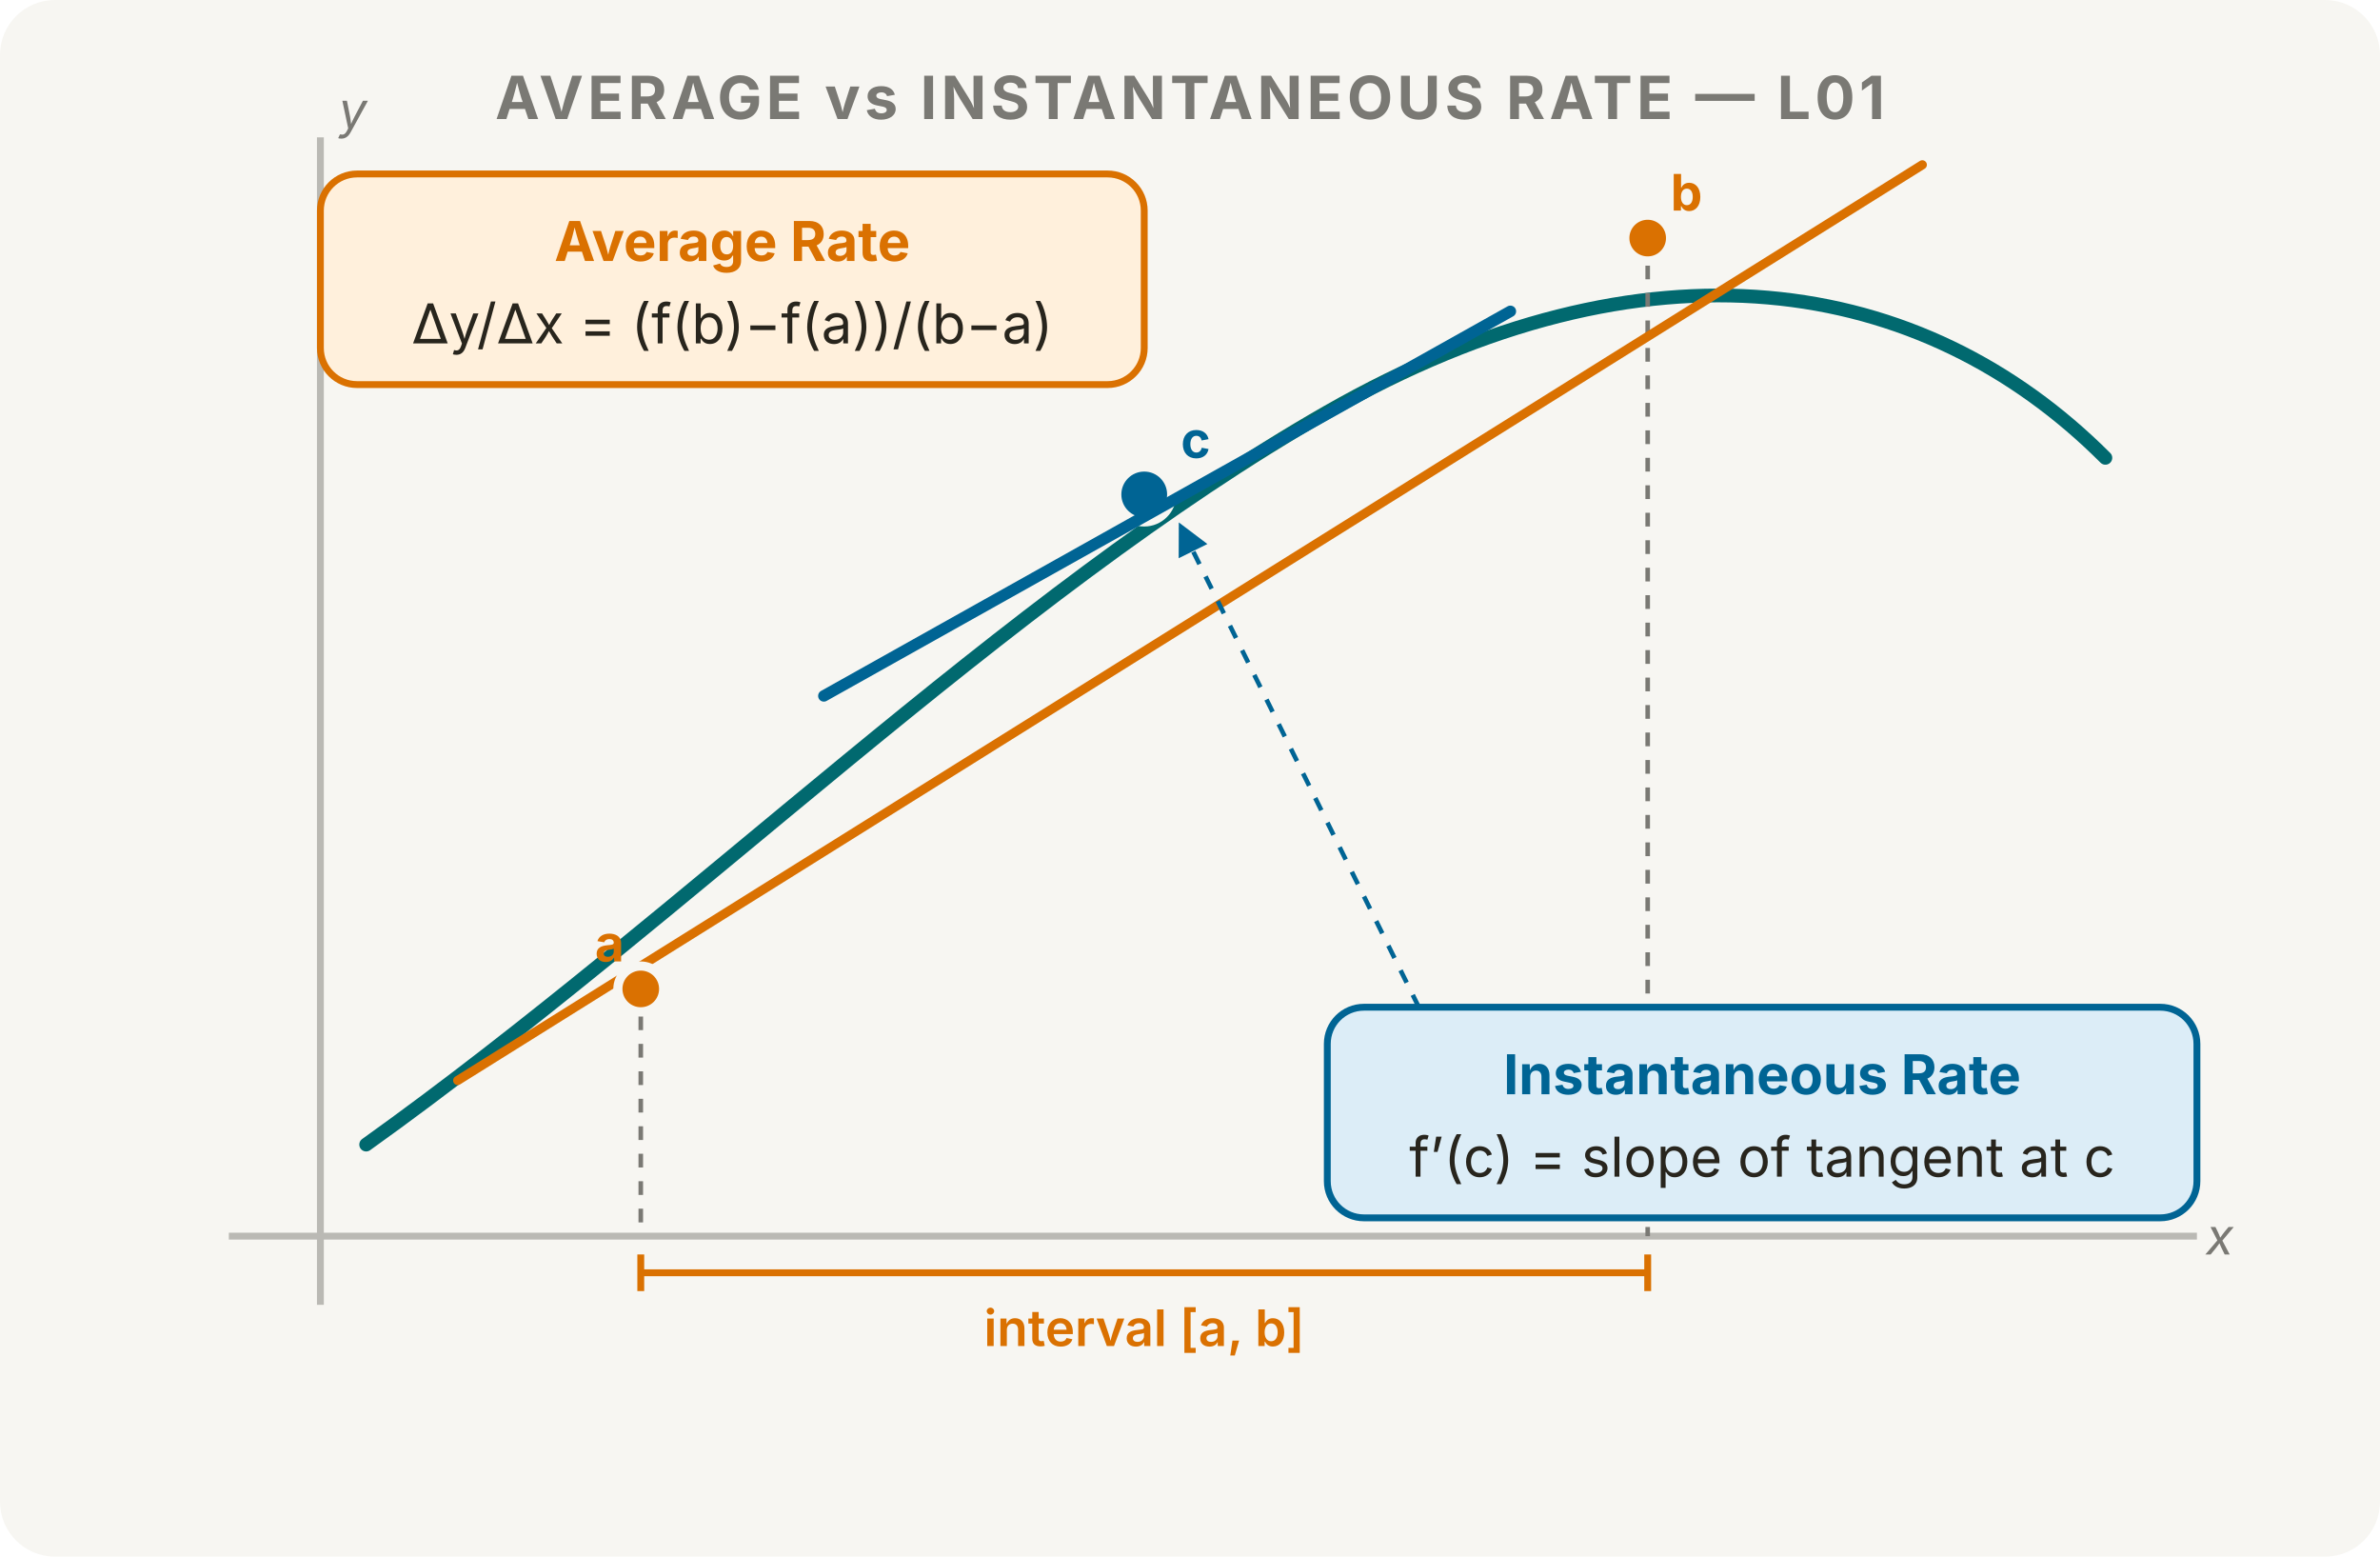
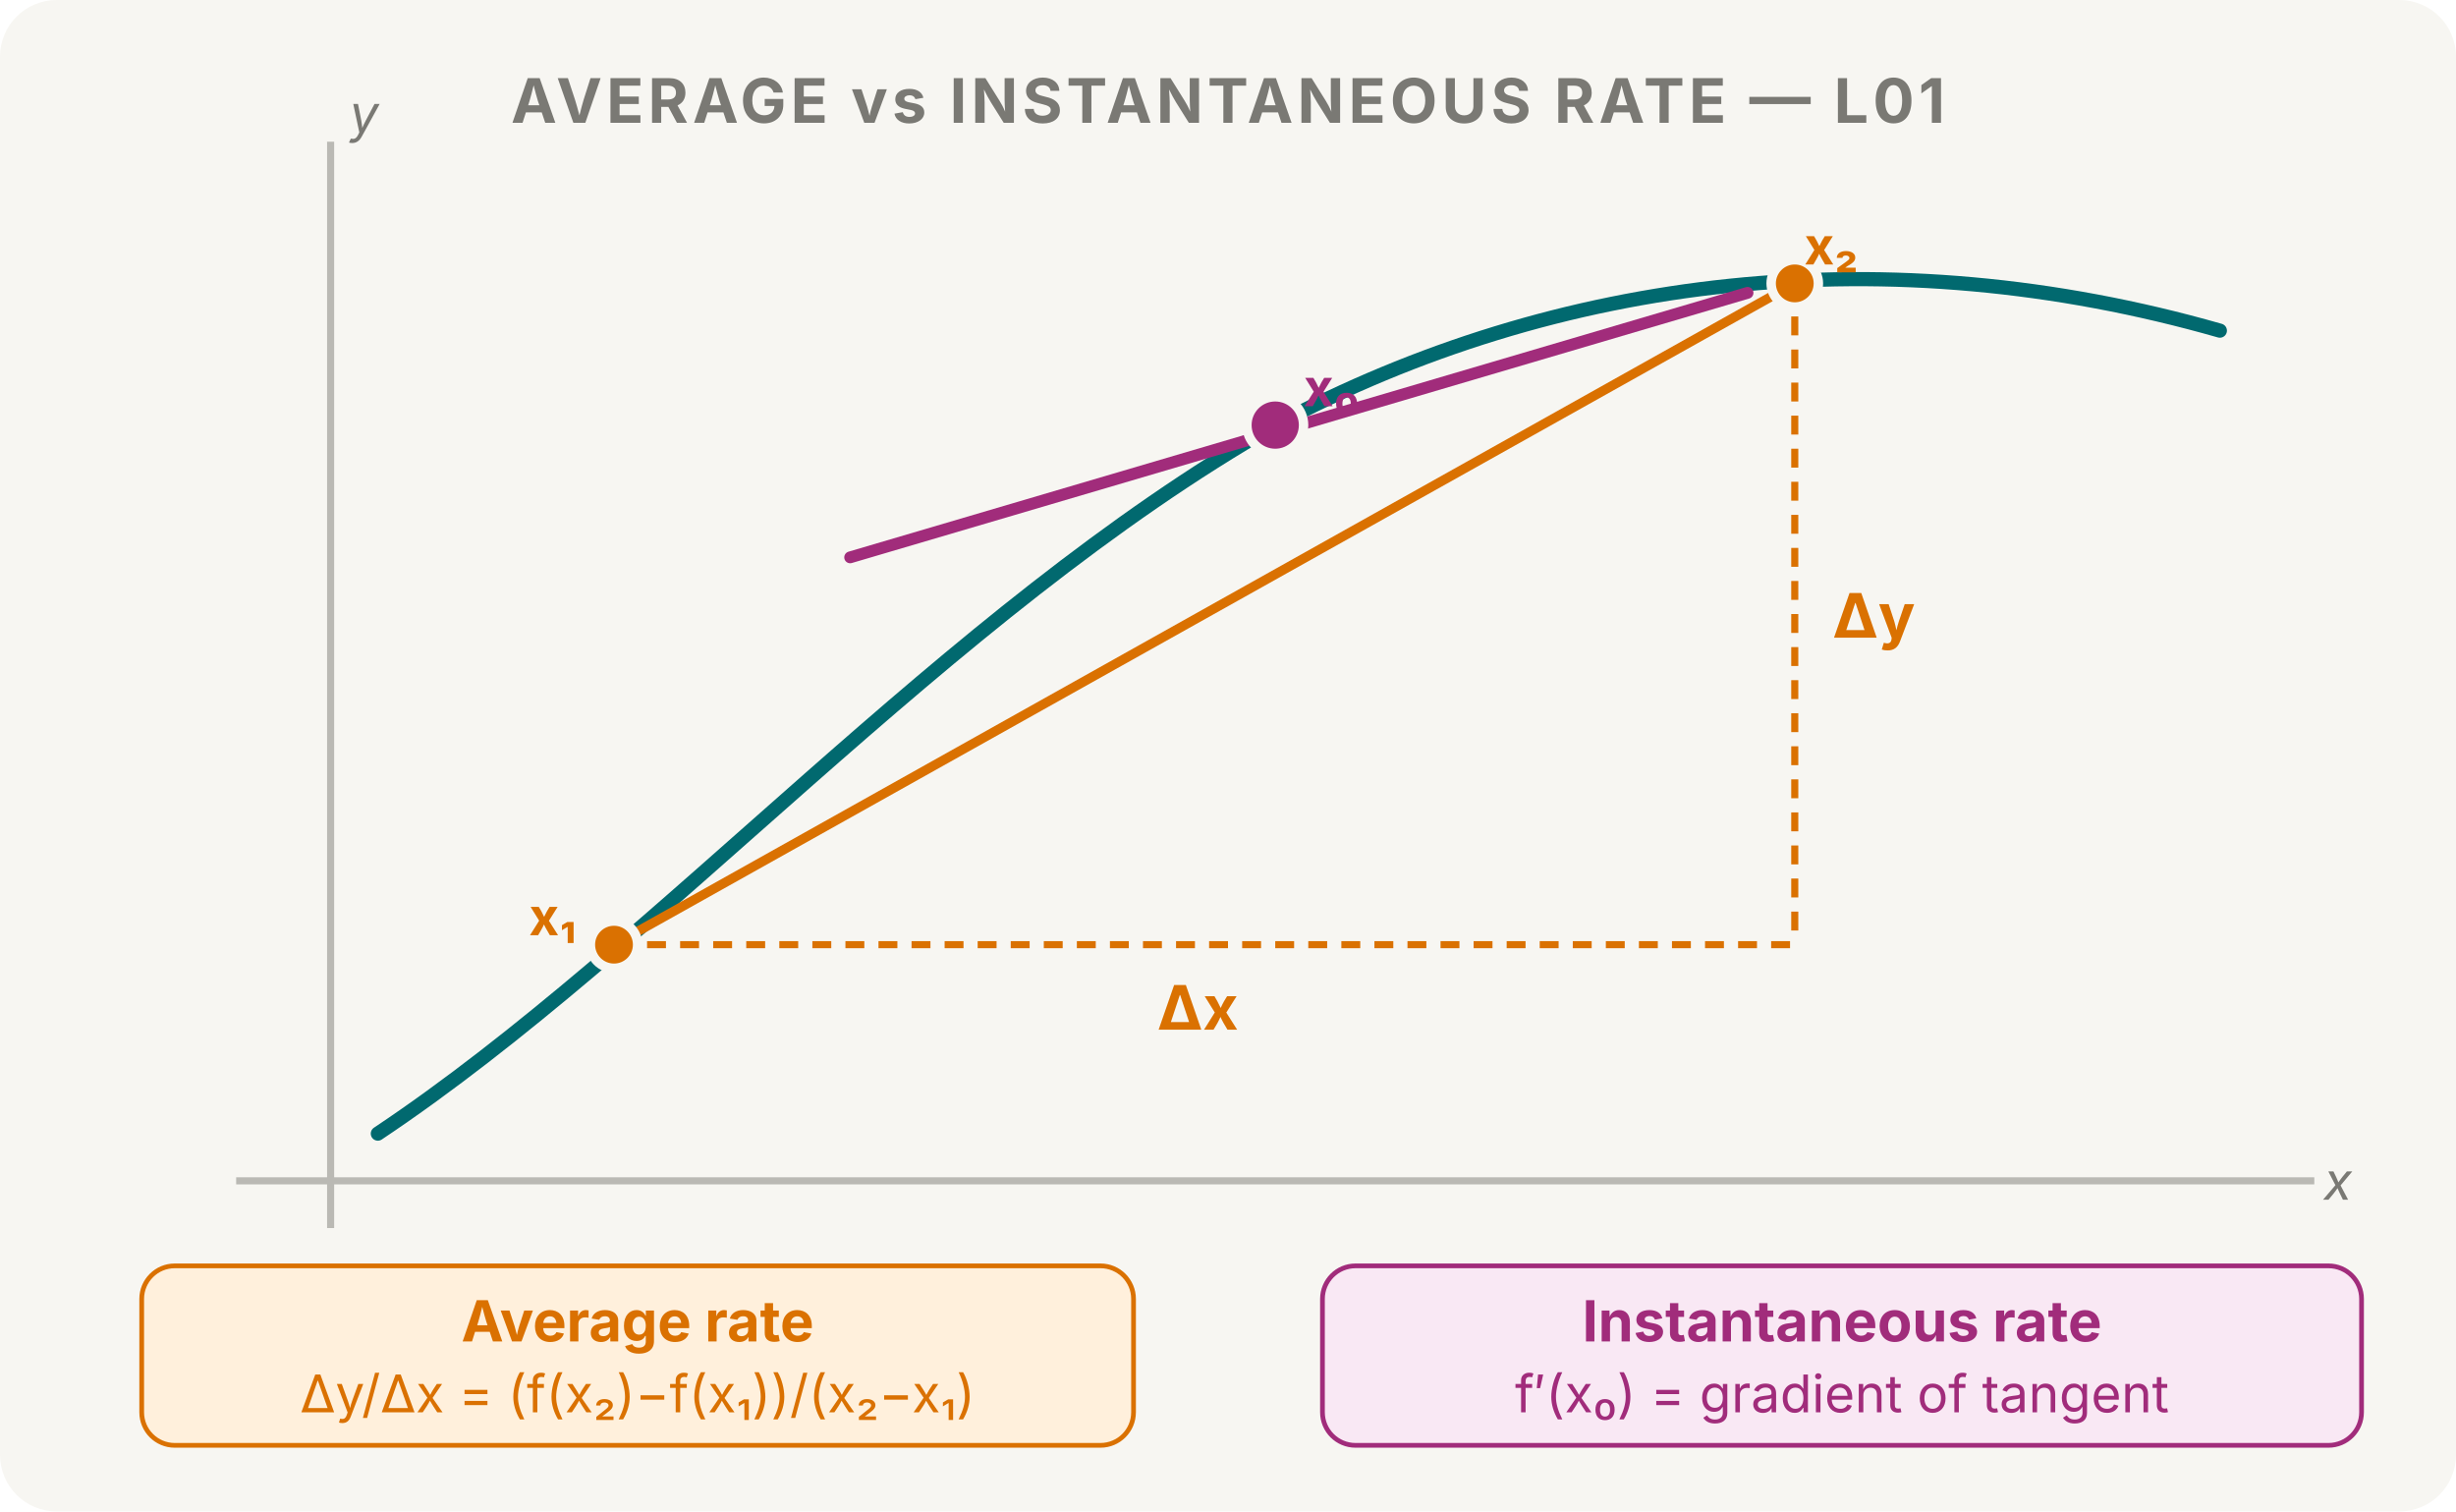
- <svg xmlns="http://www.w3.org/2000/svg" viewBox="0 0 520 340" font-family="Inter,Helvetica Neue,sans-serif">
-   <rect width="520" height="340" fill="#f7f6f2" rx="12" />
+ <svg xmlns="http://www.w3.org/2000/svg" viewBox="0 0 520 320" font-family="Inter,Helvetica Neue,sans-serif">
+   <rect width="520" height="320" fill="#f7f6f2" rx="12" />
  <text x="260" y="26" font-size="13" font-weight="700" fill="#7a7974" text-anchor="middle" letter-spacing="0.07em">AVERAGE vs INSTANTANEOUS RATE — L01</text>
-   <line x1="50" y1="270" x2="480" y2="270" stroke="#bab9b4" stroke-width="1.5" />
-   <line x1="70" y1="30" x2="70" y2="285" stroke="#bab9b4" stroke-width="1.5" />
-   <text x="482" y="274" font-size="11" fill="#7a7974" font-style="italic">x</text>
+   <line x1="50" y1="250" x2="490" y2="250" stroke="#bab9b4" stroke-width="1.5" />
+   <line x1="70" y1="30" x2="70" y2="260" stroke="#bab9b4" stroke-width="1.5" />
+   <text x="492" y="254" font-size="11" fill="#7a7974" font-style="italic">x</text>
  <text x="74" y="28" font-size="11" fill="#7a7974" font-style="italic">y</text>
-   <path d="M 80,250 C 150,200 220,130 290,90 C 360,50 420,60 460,100" fill="none" stroke="#01696f" stroke-width="3" stroke-linecap="round" />
-   <line x1="140" y1="216" x2="140" y2="270" stroke="#7a7974" stroke-width="1" stroke-dasharray="3,3" />
-   <line x1="360" y1="52" x2="360" y2="270" stroke="#7a7974" stroke-width="1" stroke-dasharray="3,3" />
-   <line x1="100" y1="236" x2="420" y2="36" stroke="#da7101" stroke-width="2" stroke-linecap="round" />
-   <line x1="140" y1="278" x2="360" y2="278" stroke="#da7101" stroke-width="1.5" />
-   <line x1="140" y1="274" x2="140" y2="282" stroke="#da7101" stroke-width="1.5" />
-   <line x1="360" y1="274" x2="360" y2="282" stroke="#da7101" stroke-width="1.5" />
-   <text x="250" y="294" font-size="11" fill="#da7101" text-anchor="middle" font-weight="600">interval [a, b]</text>
-   <rect x="70" y="38" width="180" height="46" rx="8" fill="#fff0dc" stroke="#da7101" stroke-width="1.5" />
-   <text x="160" y="57" font-size="12" fill="#da7101" font-weight="700" text-anchor="middle">Average Rate</text>
-   <text x="160" y="75" font-size="12" fill="#28251d" text-anchor="middle">Δy/Δx = (f(b)−f(a))/(b−a)</text>
-   <circle cx="140" cy="216" r="5" fill="#da7101" stroke="#f7f6f2" stroke-width="2" />
-   <circle cx="360" cy="52" r="5" fill="#da7101" stroke="#f7f6f2" stroke-width="2" />
-   <text x="130" y="210" font-size="11" fill="#da7101" font-weight="700">a</text>
-   <text x="365" y="46" font-size="11" fill="#da7101" font-weight="700">b</text>
-   <circle cx="250" cy="108" r="6" fill="#006494" stroke="#f7f6f2" stroke-width="2" />
-   <line x1="180" y1="152" x2="330" y2="68" stroke="#006494" stroke-width="2.5" stroke-linecap="round" />
-   <rect x="290" y="220" width="190" height="46" rx="8" fill="#dcedf7" stroke="#006494" stroke-width="1.5" />
-   <text x="385" y="239" font-size="12" fill="#006494" font-weight="700" text-anchor="middle">Instantaneous Rate</text>
-   <text x="385" y="257" font-size="12" fill="#28251d" text-anchor="middle">f’(c) = slope of tangent at c</text>
-   <line x1="310" y1="220" x2="258" y2="115" stroke="#006494" stroke-width="1" stroke-dasharray="3,3" marker-end="url(#arr2)" />
-   <defs>
-     <marker id="arr2" markerWidth="7" markerHeight="7" refX="6" refY="3.5" orient="auto">
-       <path d="M0,0 L7,3.5 L0,7 Z" fill="#006494" />
-     </marker>
-   </defs>
-   <text x="258" y="100" font-size="11" fill="#006494" font-weight="700">c</text>
+   <path d="M 80,240 C 140,200 200,130 270,90 C 330,58 400,50 470,70" fill="none" stroke="#01696f" stroke-width="3" stroke-linecap="round" />
+   <line x1="130" y1="200" x2="380" y2="60" stroke="#da7101" stroke-width="2" stroke-dasharray="none" />
+   <line x1="380" y1="60" x2="380" y2="200" stroke="#da7101" stroke-width="1.5" stroke-dasharray="4,3" />
+   <line x1="130" y1="200" x2="380" y2="200" stroke="#da7101" stroke-width="1.5" stroke-dasharray="4,3" />
+   <text x="388" y="135" font-size="13" fill="#da7101" font-weight="700">Δy</text>
+   <text x="245" y="218" font-size="13" fill="#da7101" font-weight="700">Δx</text>
+   <circle cx="130" cy="200" r="5" fill="#da7101" stroke="#f7f6f2" stroke-width="2" />
+   <circle cx="380" cy="60" r="5" fill="#da7101" stroke="#f7f6f2" stroke-width="2" />
+   <text x="112" y="198" font-size="11" fill="#da7101" font-weight="700">x₁</text>
+   <text x="382" y="56" font-size="11" fill="#da7101" font-weight="700">x₂</text>
+   <line x1="180" y1="118" x2="370" y2="62" stroke="#a12c7b" stroke-width="2.5" stroke-linecap="round" />
+   <circle cx="270" cy="90" r="6" fill="#a12c7b" stroke="#f7f6f2" stroke-width="2" />
+   <text x="276" y="86" font-size="11" fill="#a12c7b" font-weight="700">x₀</text>
+   <rect x="30" y="268" width="210" height="38" rx="7" fill="#fff0dc" stroke="#da7101" stroke-width="1" />
+   <text x="135" y="284" font-size="12" fill="#da7101" font-weight="700" text-anchor="middle">Average rate</text>
+   <text x="135" y="299" font-size="11" fill="#da7101" text-anchor="middle">Δy/Δx = (f(x₂)−f(x₁))/(x₂−x₁)</text>
+   <rect x="280" y="268" width="220" height="38" rx="7" fill="#f9e8f4" stroke="#a12c7b" stroke-width="1" />
+   <text x="390" y="284" font-size="12" fill="#a12c7b" font-weight="700" text-anchor="middle">Instantaneous rate</text>
+   <text x="390" y="299" font-size="11" fill="#a12c7b" text-anchor="middle">f′(x₀) = gradient of tangent</text>
</svg>
